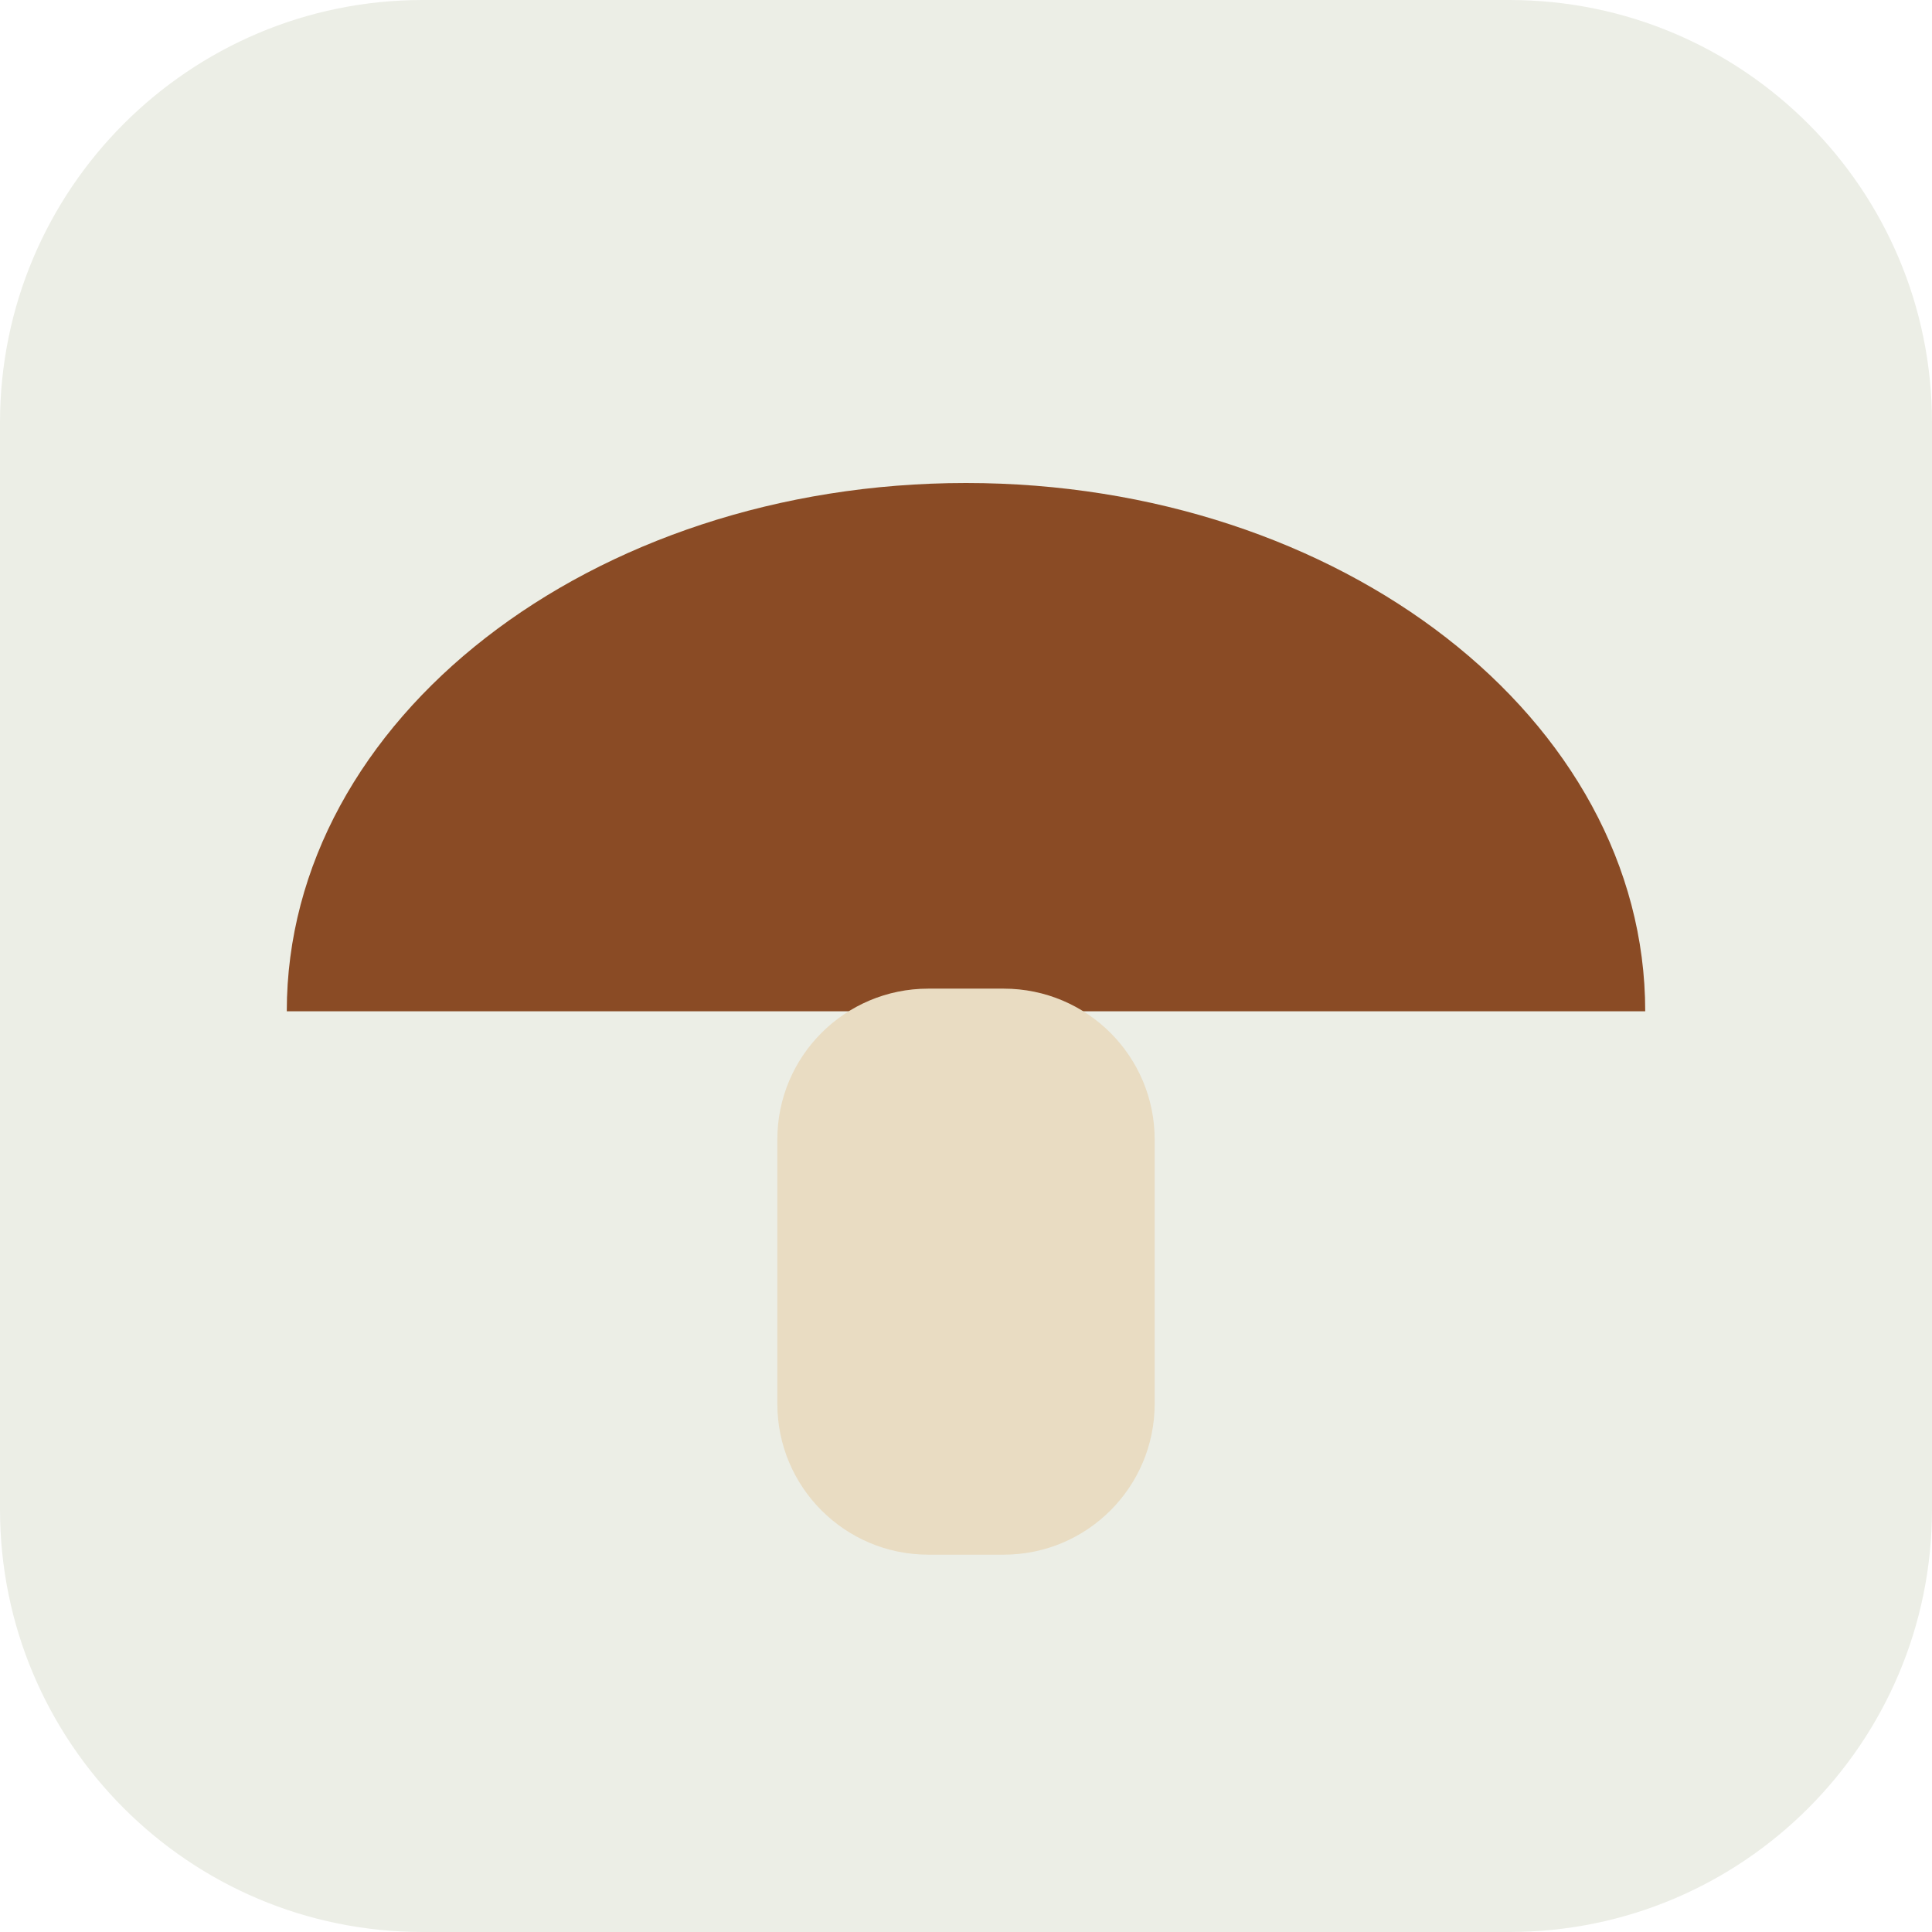
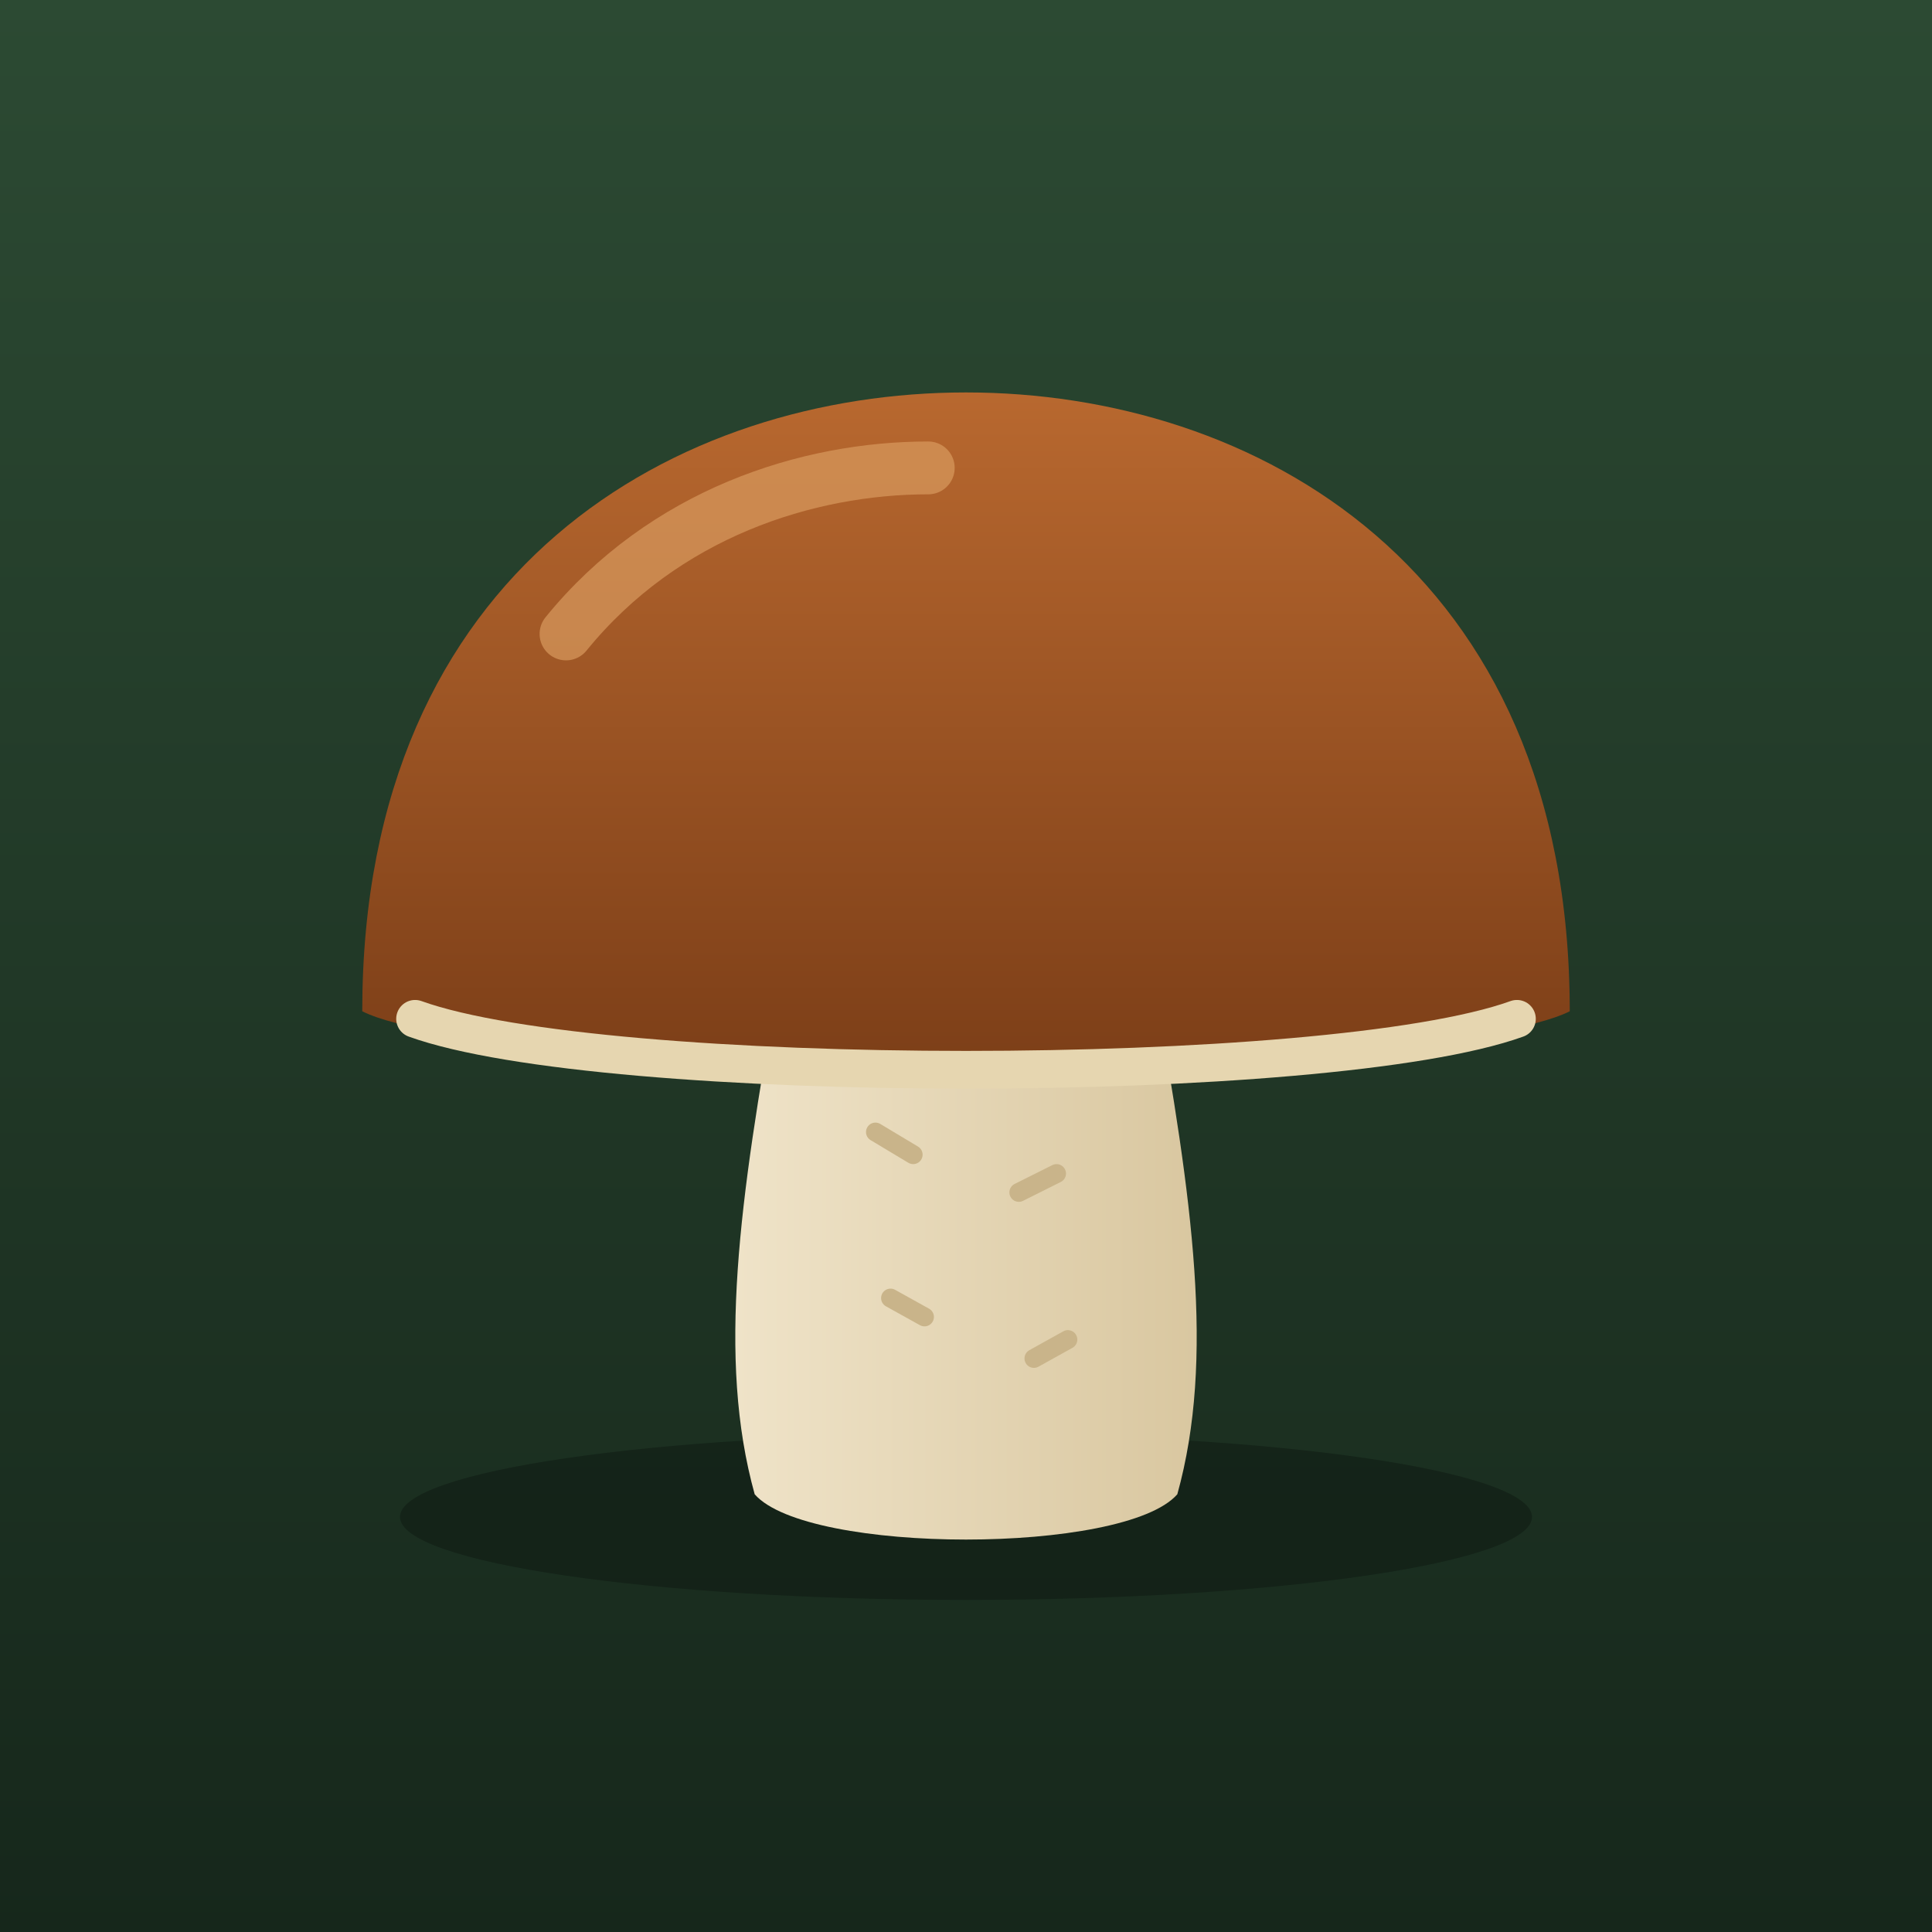
<svg xmlns="http://www.w3.org/2000/svg" viewBox="0 0 512 512">
-   <rect width="512" height="512" rx="112" fill="#eceee6" />
-   <path d="M76 268a180 140 0 0 1 360 0z" fill="#8a4b25" />
-   <rect x="206" y="262" width="100" height="150" rx="40" fill="#e9dcc2" />
+   <defs>
+     <linearGradient id="bg" x1="0" y1="0" x2="0" y2="1">
+       <stop offset="0" stop-color="#2c4a33" />
+       <stop offset="1" stop-color="#16271b" />
+     </linearGradient>
+     <linearGradient id="cap" x1="0" y1="0" x2="0" y2="1">
+       <stop offset="0" stop-color="#b8682f" />
+       <stop offset="1" stop-color="#7d3f18" />
+     </linearGradient>
+     <linearGradient id="stem" x1="0" y1="0" x2="1" y2="0">
+       <stop offset="0" stop-color="#efe3c8" />
+       <stop offset="1" stop-color="#d9c7a0" />
+     </linearGradient>
+   </defs>
+   <rect width="512" height="512" fill="url(#bg)" />
+   <ellipse cx="256" cy="402" rx="150" ry="22" fill="#0e1a12" opacity=".55" />
+   <path d="M206 262 C196 318 190 360 200 396 C214 412 298 412 312 396 C322 360 316 318 306 262 Z" fill="url(#stem)" />
+   <path d="M232 300 l10 6 M270 316 l10 -5 M236 344 l9 5 M274 360 l9 -5" stroke="#c9b48a" stroke-width="5" stroke-linecap="round" />
+   <path d="M96 268 C96 150 180 104 256 104 C332 104 416 150 416 268 C380 286 132 286 96 268 Z" fill="url(#cap)" />
+   <path d="M150 168 C176 136 214 124 246 124" stroke="#d99a5e" stroke-width="14" stroke-linecap="round" fill="none" opacity=".7" />
+   <path d="M110 270 C160 288 352 288 402 270" stroke="#e6d6b0" stroke-width="10" stroke-linecap="round" fill="none" />
</svg>
